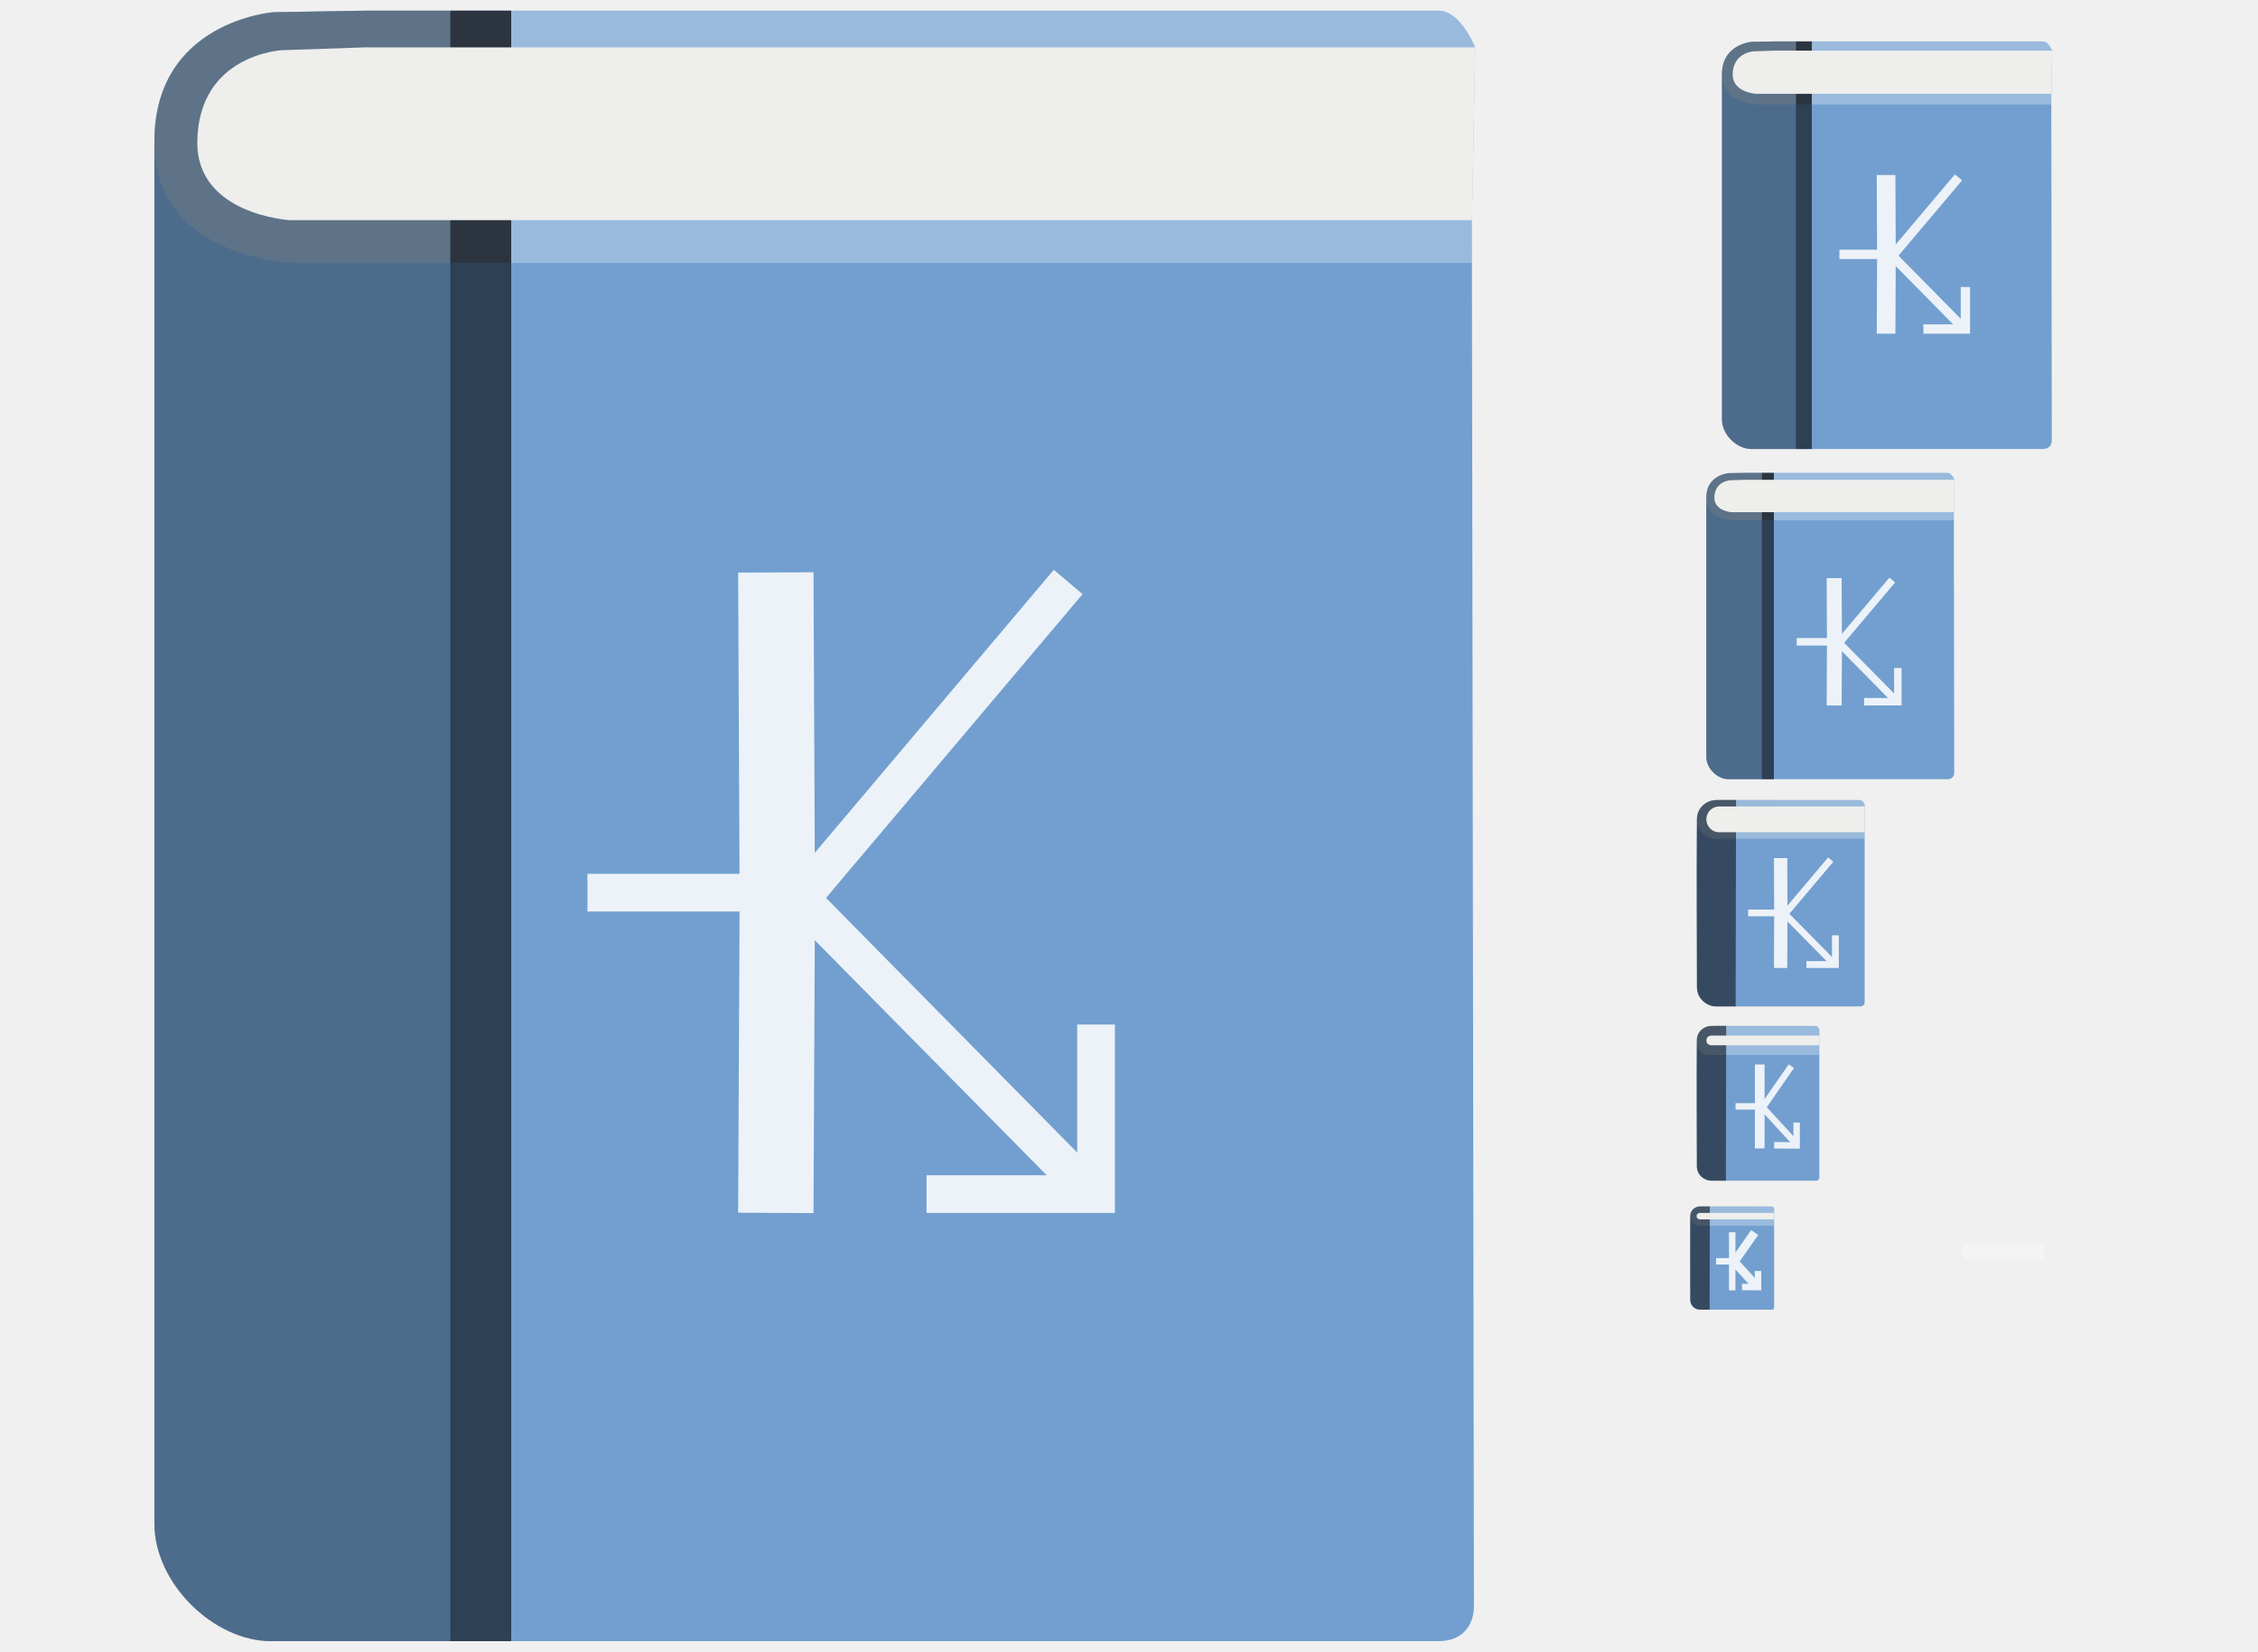
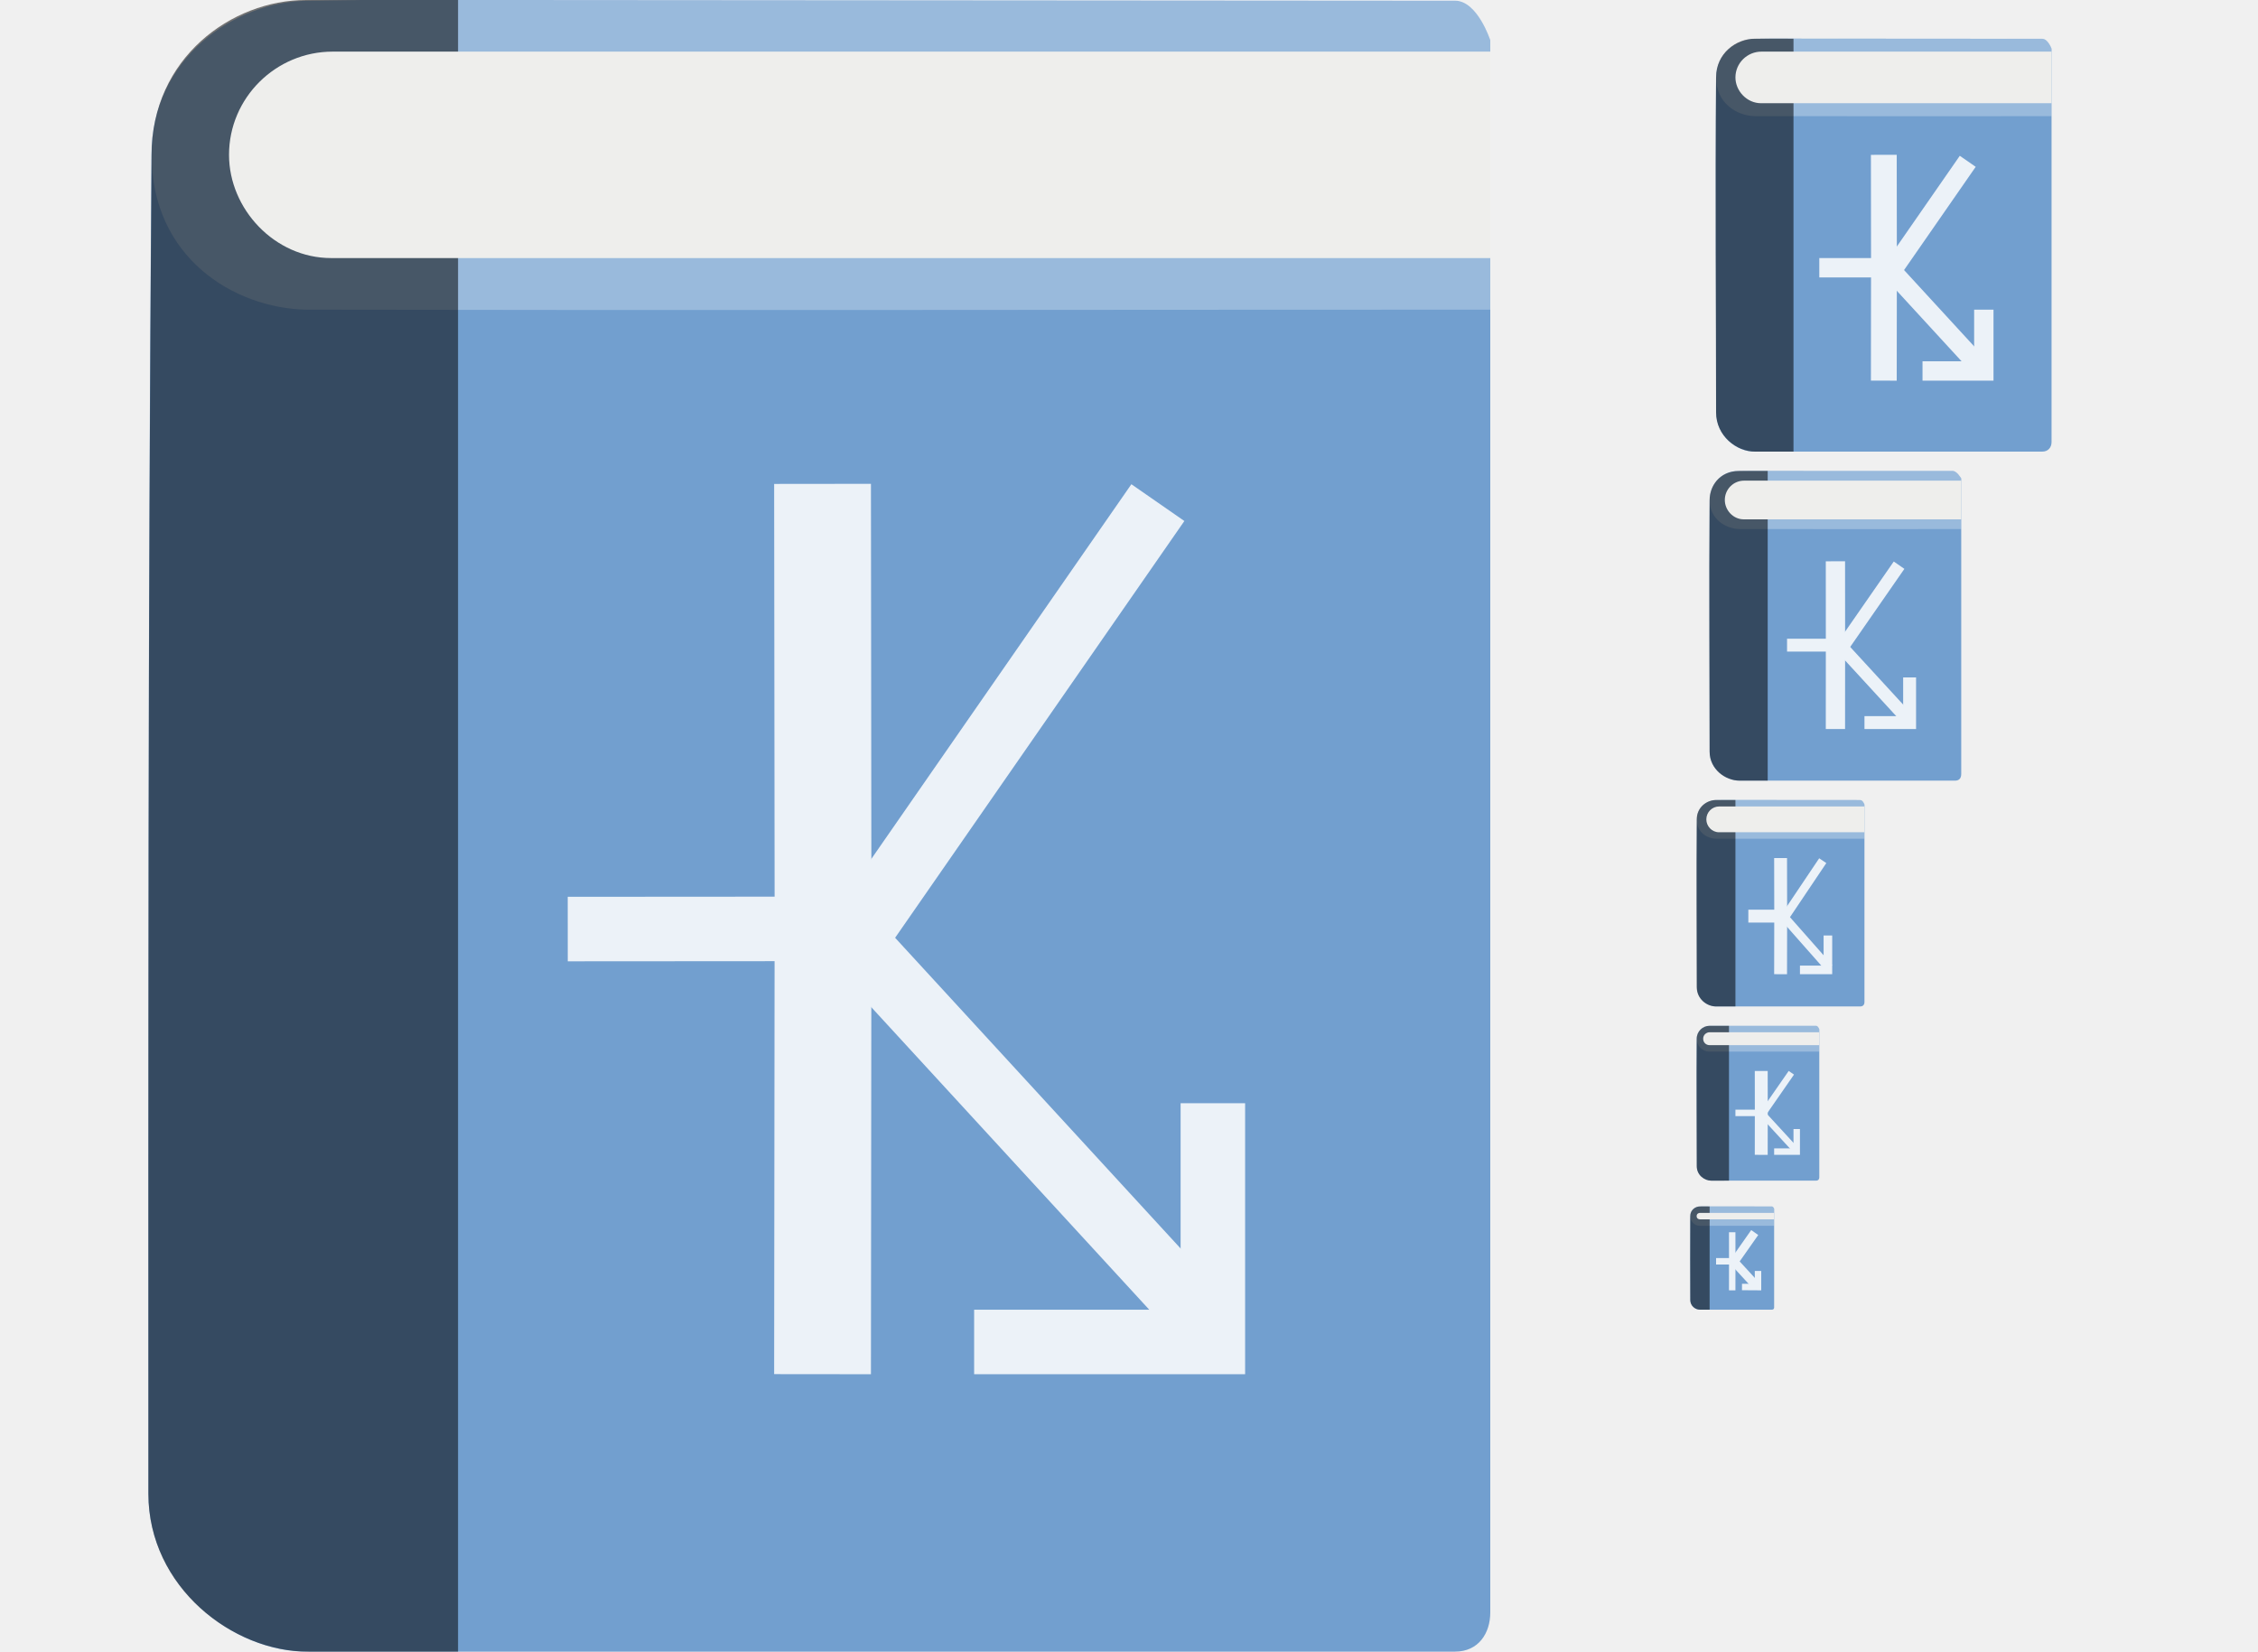
<svg xmlns="http://www.w3.org/2000/svg" xmlns:xlink="http://www.w3.org/1999/xlink" width="350" height="256" viewBox="0 0 350 256" id="svg2" version="1.1" style="enable-background:new" enable-background="new">
  <defs id="defs4">
    <filter style="color-interpolation-filters:sRGB" id="filter4238">
      <feBlend mode="multiply" in2="BackgroundImage" id="feBlend4240" />
    </filter>
    <mask maskUnits="userSpaceOnUse" id="mask4268">
      <rect style="display:inline;opacity:1;fill:#888a85;fill-opacity:1;stroke:none;stroke-width:2;stroke-miterlimit:4;stroke-dasharray:none;stroke-opacity:1;filter:url(#filter4238)" id="rect4270" width="58" height="169.25" x="33.5" y="44.75" />
    </mask>
    <filter style="color-interpolation-filters:sRGB" id="filter4338">
      <feBlend mode="multiply" in2="BackgroundImage" id="feBlend4340" />
    </filter>
  </defs>
  <g id="layer10" style="display:none">
-     <rect style="opacity:1;fill:#eeeeec;fill-opacity:1;stroke:none;stroke-width:1;stroke-miterlimit:4;stroke-dasharray:none;stroke-opacity:1" id="32px" width="32" height="32" x="260" y="124" />
-     <rect style="opacity:1;fill:#eeeeec;fill-opacity:1;stroke:none;stroke-width:1;stroke-miterlimit:4;stroke-dasharray:none;stroke-opacity:1" id="24px" width="24" height="24" x="260" y="159" />
-     <rect style="opacity:1;fill:#eeeeec;fill-opacity:1;stroke:none;stroke-width:1;stroke-miterlimit:4;stroke-dasharray:none;stroke-opacity:1" id="16px" width="16" height="16" x="260" y="187" />
-     <rect style="opacity:1;fill:#eeeeec;fill-opacity:1;stroke:none;stroke-width:1;stroke-miterlimit:4;stroke-dasharray:none;stroke-opacity:1" id="48px" width="48" height="48" x="260" y="73" />
-     <rect style="opacity:1;fill:#eeeeec;fill-opacity:1;stroke:none;stroke-width:1;stroke-miterlimit:4;stroke-dasharray:none;stroke-opacity:1" id="64px" width="64" height="64" x="260.5" y="6" />
-     <rect style="opacity:1;fill:#eeeeec;fill-opacity:1;stroke:none;stroke-width:1;stroke-miterlimit:4;stroke-dasharray:none;stroke-opacity:1" id="256px" width="256" height="256" x="0.5" y="-0.5" />
+     <rect style="opacity:1;fill:#d3d7cf;fill-opacity:1;stroke:none;stroke-width:1;stroke-miterlimit:4;stroke-dasharray:none;stroke-opacity:1" id="32px" width="32" height="32" x="260" y="124" />
+     <rect style="opacity:1;fill:#d3d7cf;fill-opacity:1;stroke:none;stroke-width:1;stroke-miterlimit:4;stroke-dasharray:none;stroke-opacity:1" id="24px" width="24" height="24" x="260" y="159" />
+     <rect style="opacity:1;fill:#d3d7cf;fill-opacity:1;stroke:none;stroke-width:1;stroke-miterlimit:4;stroke-dasharray:none;stroke-opacity:1" id="16px" width="16" height="16" x="260" y="187" />
+     <rect style="opacity:1;fill:#d3d7cf;fill-opacity:1;stroke:none;stroke-width:1;stroke-miterlimit:4;stroke-dasharray:none;stroke-opacity:1" id="48px" width="48" height="48" x="260" y="73" />
+     <rect style="opacity:1;fill:#d3d7cf;fill-opacity:1;stroke:none;stroke-width:1;stroke-miterlimit:4;stroke-dasharray:none;stroke-opacity:1" id="64px" width="64" height="64" x="260" y="6" />
+     <rect style="opacity:1;fill:#d3d7cf;fill-opacity:1;stroke:none;stroke-width:1;stroke-miterlimit:4;stroke-dasharray:none;stroke-opacity:1" id="256px" width="256" height="256" x="0" y="0" />
  </g>
  <g id="layer6" style="display:inline">
-     <path style="display:inline;fill:#729fcf;fill-opacity:1;fill-rule:evenodd;stroke:none;stroke-width:1px;stroke-linecap:butt;stroke-linejoin:miter;stroke-opacity:1" d="M 56.986,1.648 42.438,1.888 C 42.438,1.888 23.79,3.235 23.934,22.142 23.939,22.714 23.964,23.27 24.01,23.808 23.963,23.262 23.935,22.698 23.931,22.116 L 23.931,236.093 C 23.931,245.536 33.228,254.379 42.018,254.379 L 57.274,254.379 222.961,254.379 C 226.598,254.379 228.467,252.056 228.467,248.873 228.467,245.69 228.155,40.803 228.155,40.759 L 228.158,40.759 228.158,34.12 228.663,7.347 C 228.663,7.347 226.425,1.648 222.961,1.648 L 56.986,1.648 Z" id="path4243" />
-     <use x="0" y="0" xlink:href="#path4243" id="use6137" transform="matrix(0.2499717,0,0,0.2499717,260.9291,6.008171)" width="100%" height="100%" />
-     <use x="0" y="0" xlink:href="#path4243" id="use6151" transform="matrix(0.1878733,0,0,0.1878733,259.9911,72.98328)" width="100%" height="100%" />
    <path style="display:inline;fill:#729fcf;fill-opacity:1;fill-rule:evenodd;stroke:none;stroke-width:1px;stroke-linecap:butt;stroke-linejoin:miter;stroke-opacity:1;enable-background:new" d="M 264.085,186.992 263.5,187 C 262.773,187 261.998,187.559 261.998,188.5 261.962,193.1 262,197.39 262,201.5 262,202.411 262.771,203 263.5,203 L 264.103,203 274.653,203 C 274.882,203 275,202.857 275,202.657 275,202.456 275,189.555 275,189.552 L 275,189.552 275,189.134 275,187.354 C 275,187.354 274.871,187 274.653,187 Z" id="path4243-7" />
-     <path id="path4377" d="M 267.203,123.992 266.032,124.008 C 264.58,124.008 263.029,125.125 263.029,127.007 262.957,136.204 263.033,144.783 263.033,153.001 263.033,154.823 264.574,156 266.032,156 L 267.239,156 288.333,156 C 288.791,156 289.026,155.714 289.026,155.314 289.026,154.913 289.027,129.116 289.027,129.111 L 289.027,129.111 289.027,128.274 289.027,124.715 C 289.027,124.715 288.769,124.008 288.333,124.008 Z" style="display:inline;fill:#729fcf;fill-opacity:1;fill-rule:evenodd;stroke:none;stroke-width:1px;stroke-linecap:butt;stroke-linejoin:miter;stroke-opacity:1;enable-background:new" />
-     <path id="path4397" d="M 266.146,159.006 265.269,159.018 C 264.179,159.018 263.016,159.856 263.016,161.267 262.963,168.164 263.019,174.596 263.02,180.759 263.02,182.125 264.175,183.008 265.269,183.008 L 266.173,183.008 281.483,183.008 C 281.827,183.008 282,182.793 282,182.493 282,182.192 282,162.849 282,162.844 L 282,162.844 282,162.217 282,159.548 C 282,159.548 281.81,159.018 281.483,159.018 Z" style="display:inline;fill:#729fcf;fill-opacity:1;fill-rule:evenodd;stroke:none;stroke-width:1px;stroke-linecap:butt;stroke-linejoin:miter;stroke-opacity:1;enable-background:new" />
+     <path id="path4377" d="M 267.203,123.992 266.032,124.008 C 264.58,124.008 263.029,125.125 263.029,127.007 262.957,136.204 263.033,144.783 263.033,153.001 263.033,154.823 264.574,156 266.032,156 L 267.239,156 288.333,156 C 288.791,156 289,155.714 289,155.314 289,154.913 289,129.116 289,129.111 L 289,129.111 289,128.274 289,124.715 C 289,124.715 288.769,124.008 288.333,124.008 Z" style="display:inline;fill:#729fcf;fill-opacity:1;fill-rule:evenodd;stroke:none;stroke-width:1px;stroke-linecap:butt;stroke-linejoin:miter;stroke-opacity:1;enable-background:new" />
+     <path id="path4397" d="M 265,159 C 263.934,159 263,159.862 263,161 262.947,167.897 263.019,174.596 263.02,180.759 263.02,182.125 264.175,182.991 265.269,183 L 266.173,183 281.483,183 C 281.827,183 282,182.793 282,182.493 282,182.192 282,162.849 282,162.844 L 282,162.844 282,162.217 282,159.548 C 282,159.548 281.81,159 281.483,159 275.989,158.982 270.494,159.031 265,159 Z" style="display:inline;fill:#729fcf;fill-opacity:1;fill-rule:evenodd;stroke:none;stroke-width:1px;stroke-linecap:butt;stroke-linejoin:miter;stroke-opacity:1;enable-background:new" />
+     <path style="display:inline;fill:#729fcf;fill-opacity:1;fill-rule:evenodd;stroke:none;stroke-width:1px;stroke-linecap:butt;stroke-linejoin:miter;stroke-opacity:1;enable-background:new" d="M 271.062,72.988 269.311,73.012 C 267.136,73.012 265,74.781 265,77.598 264.894,91.365 264.999,104.204 265,116.505 265,119.232 267.483,121 269.667,121 L 271.473,121 303.045,121 C 303.731,121 303.999,120.567 303.999,119.966 303.999,119.367 304,80.755 304,80.747 L 304.001,80.747 304.001,79.495 304,74.168 C 304,74.168 303.342,73 302.689,73 Z" id="path4371" />
+     <path id="path4422" d="M 274.456,5.984 272.124,6.016 C 269.228,6.016 266,8.25 266,12 265.858,30.33 266.004,47.547 266.005,63.924 266.005,67.555 269.219,70.119 272.124,70 L 274.528,70 316.566,70 C 317.479,70 317.999,69.333 317.999,68.534 317.999,67.735 318,16.325 318,16.314 L 318.001,16.314 318.001,14.648 318.001,7.554 C 318.001,7.554 317.435,6.012 316.566,6.014 Z" style="display:inline;fill:#729fcf;fill-opacity:1;fill-rule:evenodd;stroke:none;stroke-width:1px;stroke-linecap:butt;stroke-linejoin:miter;stroke-opacity:1;enable-background:new" />
+     <path style="display:inline;fill:#729fcf;fill-opacity:1;fill-rule:evenodd;stroke:none;stroke-width:1px;stroke-linecap:butt;stroke-linejoin:miter;stroke-opacity:1;enable-background:new" d="M 57.268,-0.016 47.948,0.111 C 36.377,0.111 23.477,9.038 23.477,24.024 22.911,97.272 22.997,166.072 23,231.518 23,246.029 36.334,256.245 47.948,256 L 57.556,256 225.543,256 C 229.191,256 231,253.131 231,249.938 L 231,6.259 C 231,6.259 229.018,0.096 225.543,0.105 Z" id="path4450" />
  </g>
  <g id="layer7" style="display:inline;opacity:0.279">
-     <path style="display:inline;fill:#ffffff;fill-opacity:1;fill-rule:evenodd;stroke:none;stroke-width:1px;stroke-linecap:butt;stroke-linejoin:miter;stroke-opacity:1" d="M 228.157,40.76 56.408,40.76 46.016,40.76 C 46.016,40.76 24.074,40.471 23.934,22.142 23.79,3.235 42.438,1.889 42.438,1.889 L 56.985,1.648 222.961,1.648 C 226.425,1.648 228.662,7.348 228.662,7.348 228.461,18.486 228.157,29.621 228.157,40.76 Z" id="path4258" />
-     <use x="0" y="0" xlink:href="#path4258" id="use6139" transform="matrix(0.2499717,0,0,0.2499717,260.9291,6.008171)" width="100%" height="100%" />
-     <use x="0" y="0" xlink:href="#path4258" id="use6153" transform="matrix(0.1878733,0,0,0.1878733,259.9911,72.98328)" width="100%" height="100%" />
-     <use x="0" y="0" xlink:href="#path4258" id="use6209" transform="matrix(0.06238022,0,0,0.06238022,302.6151,192.6978)" width="100%" height="100%" />
-     <path id="path4353" d="M 264.085,186.992 263.5,187 C 262.773,187 261.998,187.559 261.998,188.5 261.962,193.1 262,184.386 262,188.496 262,189.407 262.771,190.005 263.5,190 L 264.103,190 275,190 C 275,189.121 275,188.318 275,187.354 275,187.354 274.871,187 274.653,187 Z" style="display:inline;fill:#ffffff;fill-opacity:1;fill-rule:evenodd;stroke:none;stroke-width:1px;stroke-linecap:butt;stroke-linejoin:miter;stroke-opacity:1;enable-background:new" />
-     <path style="display:inline;fill:#ffffff;fill-opacity:1;fill-rule:evenodd;stroke:none;stroke-width:1px;stroke-linecap:butt;stroke-linejoin:miter;stroke-opacity:1;enable-background:new" d="M 267.203,123.992 266.032,124.008 C 264.58,124.008 263.029,125.125 263.029,127.007 262.957,136.204 263.033,118.781 263.033,126.999 263.033,128.821 264.574,130.016 266.032,130.006 L 267.239,130.006 289.027,130.006 C 289.027,128.248 289.027,126.643 289.027,124.715 289.027,124.715 288.769,124.008 288.333,124.008 Z" id="path4379" />
-     <path style="display:inline;fill:#ffffff;fill-opacity:1;fill-rule:evenodd;stroke:none;stroke-width:1px;stroke-linecap:butt;stroke-linejoin:miter;stroke-opacity:1;enable-background:new" d="M 266.146,159.006 265.269,159.018 C 264.179,159.018 263.016,159.856 263.016,161.267 262.963,168.164 263.019,155.099 263.02,161.261 263.02,162.627 263.66,163.516 264.754,163.516 L 265.659,163.516 282,163.516 C 282.019,162.224 282,160.994 282,159.548 282,159.548 281.804,159.018 281.476,159.018 Z" id="path4399" />
+     <path id="path4353" d="M 264.085,186.992 263.5,187 C 262.773,187 261.998,187.559 261.998,188.5 261.998,189.211 262.566,190 263.5,190 L 264.103,190 275,190 C 275,189.121 275,188.318 275,187.354 275,187.354 274.871,187 274.653,187 Z" style="display:inline;fill:#ffffff;fill-opacity:1;fill-rule:evenodd;stroke:none;stroke-width:1px;stroke-linecap:butt;stroke-linejoin:miter;stroke-opacity:1;enable-background:new" />
+     <path style="display:inline;fill:#ffffff;fill-opacity:1;fill-rule:evenodd;stroke:none;stroke-width:1px;stroke-linecap:butt;stroke-linejoin:miter;stroke-opacity:1;enable-background:new" d="M 266,124 C 264.547,124 263,125.118 263,127 263,128.993 264.585,129.968 266,130 273.667,130.015 281.333,130.006 289,130.006 289,128.248 289,126.643 289,124.715 289,124.715 288.769,124.008 288.333,124.008 280.889,124.006 273.444,124 266,124 Z" id="path4379" />
+     <path style="display:inline;fill:#ffffff;fill-opacity:1;fill-rule:evenodd;stroke:none;stroke-width:1px;stroke-linecap:butt;stroke-linejoin:miter;stroke-opacity:1;enable-background:new" d="M 265,159 C 263.911,159 263,159.87 263,161 263,162.022 263.792,163 265,163 270.667,163 276.333,163 282,163 282.019,161.708 282,160.994 282,159.548 282,159.548 281.804,159 281.476,159 Z" id="path4399" />
+     <path id="path4373" d="M 269.618,73 C 266.625,73 265,75.225 265,77.5 265,80.483 267.5,81.953 269.618,82 281.093,82.023 292.525,82.005 304,82.005 304,79.373 304,77.053 304,74.168 304,74.168 303.339,73 302.686,73 291.543,72.998 280.76,73 269.618,73 Z" style="display:inline;fill:#ffffff;fill-opacity:1;fill-rule:evenodd;stroke:none;stroke-width:1px;stroke-linecap:butt;stroke-linejoin:miter;stroke-opacity:1;enable-background:new" />
+     <path style="display:inline;fill:#ffffff;fill-opacity:1;fill-rule:evenodd;stroke:none;stroke-width:1px;stroke-linecap:butt;stroke-linejoin:miter;stroke-opacity:1;enable-background:new" d="M 272.059,5.992 C 269.164,5.992 266,8.25 266,12 266,15.972 269.181,17.937 272,18 287.279,18.031 302.721,18.006 318,18.006 318,14.503 318,11.396 318,7.554 318,7.554 317.435,6.008 316.566,6.008 301.73,6.005 286.895,5.992 272.059,5.992 Z" id="path4424" />
+     <path id="path4452" d="M 47.689,0 C 36.119,0 23.5,9.014 23.5,24 23.5,39.873 36.188,47.747 47.454,48 108.509,48.123 169.944,48 231,48 230.999,34.001 231.001,21.611 231,6.258 231,6.258 229.018,0.002 225.543,0 166.259,-0.009 106.974,0 47.689,0 Z" style="display:inline;fill:#ffffff;fill-opacity:1;fill-rule:evenodd;stroke:none;stroke-width:1px;stroke-linecap:butt;stroke-linejoin:miter;stroke-opacity:1;enable-background:new" />
  </g>
  <g id="layer8" style="display:inline">
-     <path id="path4263" d="M 83.572,49.84 74.572,49.988 C 74.572,49.988 63.036,50.821 63.125,62.518 63.128,62.872 63.144,63.216 63.172,63.549 63.143,63.211 63.126,62.862 63.123,62.502 L 63.123,194.875 C 63.123,200.717 68.874,206.188 74.312,206.188 L 83.75,206.188 186.25,206.188 C 188.5,206.188 189.656,204.75 189.656,202.781 189.656,200.812 189.463,74.062 189.463,74.035 L 189.465,74.035 189.465,69.928 189.777,53.365 C 189.777,53.365 188.393,49.84 186.25,49.84 L 83.572,49.84 Z" style="display:inline;fill:#000000;fill-opacity:1;fill-rule:evenodd;stroke:none;stroke-width:1px;stroke-linecap:butt;stroke-linejoin:miter;stroke-opacity:1" mask="url(#mask4268)" transform="matrix(1.616464,0,0,1.616464,-78.10518,-78.91591)" />
-     <use x="0" y="0" xlink:href="#path4263" id="use6141" transform="matrix(0.2499717,0,0,0.2499717,260.9291,6.008171)" width="100%" height="100%" />
-     <use x="0" y="0" xlink:href="#path4263" id="use6155" transform="matrix(0.1878733,0,0,0.1878733,259.9911,72.98328)" width="100%" height="100%" />
-     <path id="path4365" d="M 264.085,186.992 263.5,187 C 262.773,187 261.998,187.559 261.998,188.5 261.962,193.1 262,197.39 262,201.5 262,202.411 262.771,203 263.5,203 L 264.103,203 265,203 265.031,186.995 Z" style="display:inline;fill:#000000;fill-opacity:0.533;fill-rule:evenodd;stroke:none;stroke-width:1px;stroke-linecap:butt;stroke-linejoin:miter;stroke-opacity:1;enable-background:new" />
-     <path style="display:inline;fill:#000000;fill-opacity:0.533;fill-rule:evenodd;stroke:none;stroke-width:1px;stroke-linecap:butt;stroke-linejoin:miter;stroke-opacity:1;enable-background:new" d="M 267.203,123.992 266.032,124.008 C 264.58,124.008 263.029,125.125 263.029,127.007 262.957,136.204 263.033,144.783 263.033,153.001 263.033,154.823 264.574,156 266.032,156 L 267.239,156 269.032,156 269.094,123.998 Z" id="path4381" />
-     <path style="display:inline;fill:#000000;fill-opacity:0.533;fill-rule:evenodd;stroke:none;stroke-width:1px;stroke-linecap:butt;stroke-linejoin:miter;stroke-opacity:1;enable-background:new" d="M 266.146,159.006 265.269,159.018 C 264.179,159.018 263.016,159.856 263.016,161.267 262.963,168.164 263.019,174.596 263.02,180.759 263.02,182.125 264.175,183.008 265.269,183.008 L 266.173,183.008 267.518,183.008 267.565,159.011 Z" id="path4401" />
+     <path id="path4365" d="M 264.085,186.992 263.5,187 C 262.773,187 261.998,187.559 261.998,188.5 261.962,193.1 262,197.39 262,201.5 262,202.411 262.771,203 263.5,203 L 264.103,203 265,203 265,187 Z" style="display:inline;fill:#000000;fill-opacity:0.533;fill-rule:evenodd;stroke:none;stroke-width:1px;stroke-linecap:butt;stroke-linejoin:miter;stroke-opacity:1;enable-background:new" />
+     <path style="display:inline;fill:#000000;fill-opacity:0.533;fill-rule:evenodd;stroke:none;stroke-width:1px;stroke-linecap:butt;stroke-linejoin:miter;stroke-opacity:1;enable-background:new" d="M 266,124 C 264.547,124 263,125.125 263,127.007 262.929,136.204 263,144.783 263,153.001 263,154.823 264.541,156 266,156 267,156 268,156 269,156 L 269,124 C 267.969,123.992 267.031,123.994 266,124 Z" id="path4381" />
+     <path style="display:inline;fill:#000000;fill-opacity:0.533;fill-rule:evenodd;stroke:none;stroke-width:1px;stroke-linecap:butt;stroke-linejoin:miter;stroke-opacity:1;enable-background:new" d="M 265,159 C 263.911,159 263,159.882 263,161 262.947,167.897 263,174.596 263,180.759 263,182.125 264.175,183.008 265.269,183.008 L 266.173,183.008 268,183 268,159 C 267,159.008 266,159.006 265,159 Z" id="path4401" />
+     <path id="path4375" d="M 269.618,73 C 266.449,73 265,75.424 265,77.5 264.894,91.267 264.999,104.204 265,116.505 265,119.232 267.434,121 269.618,121 L 274,121 274,73 C 272.456,72.988 271.162,72.99 269.618,73 Z" style="display:inline;fill:#000000;fill-opacity:0.533;fill-rule:evenodd;stroke:none;stroke-width:1px;stroke-linecap:butt;stroke-linejoin:miter;stroke-opacity:1;enable-background:new" />
+     <path style="display:inline;fill:#000000;fill-opacity:0.533;fill-rule:evenodd;stroke:none;stroke-width:1px;stroke-linecap:butt;stroke-linejoin:miter;stroke-opacity:1;enable-background:new" d="M 272,6 C 269.105,6 266,8.25 266,12 265.858,30.33 265.999,47.547 266,63.924 266,67.555 269.152,70 272.059,70 L 278,70 278,6 C 275.945,5.984 274.056,5.987 272,6 Z" id="path4426" />
+     <path id="path4454" d="M 47.454,0 C 35.883,0 23.5,9.014 23.5,24 22.934,97.248 22.997,166.072 23,231.518 23,246.029 36.073,256 47.689,256 L 71,256 71,0 C 62.786,-0.063 55.668,-0.052 47.454,0 Z" style="display:inline;fill:#000000;fill-opacity:0.533;fill-rule:evenodd;stroke:none;stroke-width:1px;stroke-linecap:butt;stroke-linejoin:miter;stroke-opacity:1;enable-background:new" />
  </g>
  <g id="layer4" style="display:inline;opacity:1">
-     <path style="display:inline;fill:#eeeeec;fill-opacity:1;fill-rule:evenodd;stroke:none;stroke-width:1px;stroke-linecap:butt;stroke-linejoin:miter;stroke-opacity:1" d="M 228.673,7.348 56.418,7.348 43.717,7.781 C 43.717,7.781 30.728,8.399 30.584,21.998 30.464,33.257 44.872,34.121 44.872,34.121 L 56.995,34.121 228.167,34.121 Z" id="path4149-2" />
-     <use x="0" y="0" xlink:href="#path4149-2" id="use6143" transform="matrix(0.2499717,0,0,0.2499717,260.9291,6.008171)" width="100%" height="100%" />
-     <use x="0" y="0" xlink:href="#path4149-2" id="use6157" transform="matrix(0.1878733,0,0,0.1878733,259.9911,72.98328)" width="100%" height="100%" />
    <path style="display:inline;opacity:1;fill:#eeeeec;fill-opacity:1;fill-rule:evenodd;stroke:none;stroke-width:1px;stroke-linecap:butt;stroke-linejoin:miter;stroke-opacity:1;enable-background:new" d="M 275,188 264,188 263.5,188 C 263.5,188 262.986,188 262.986,188.5 262.986,189 263.5,189 263.5,189 L 264,189 275,189 Z" id="path4149-2-6" />
-     <path id="path4383" d="M 289.027,125 267.485,125 266.486,125 C 265.376,125 264.489,125.898 264.489,127.007 264.489,128.061 265.356,129 266.454,129 L 267.454,129 289.027,129 Z" style="display:inline;opacity:1;fill:#eeeeec;fill-opacity:1;fill-rule:evenodd;stroke:none;stroke-width:1px;stroke-linecap:butt;stroke-linejoin:miter;stroke-opacity:1;enable-background:new" />
-     <path id="path4403" d="M 282,160.517 266.018,160.517 265.269,160.517 C 265.269,160.517 264.498,160.517 264.498,161.267 264.498,162.017 265.269,162.017 265.269,162.017 L 266.018,162.017 282,162.017 Z" style="display:inline;opacity:1;fill:#eeeeec;fill-opacity:1;fill-rule:evenodd;stroke:none;stroke-width:1px;stroke-linecap:butt;stroke-linejoin:miter;stroke-opacity:1;enable-background:new" />
+     <path id="path4383" d="M 289,125 267.485,125 266.486,125 C 265.376,125 264.489,125.898 264.489,127.007 264.489,128.061 265.356,129 266.454,129 L 267.454,129 289,129 Z" style="display:inline;opacity:1;fill:#eeeeec;fill-opacity:1;fill-rule:evenodd;stroke:none;stroke-width:1px;stroke-linecap:butt;stroke-linejoin:miter;stroke-opacity:1;enable-background:new" />
+     <path id="path4403" d="M 282,160 266.018,160 265,160 C 264.531,160 264,160.368 264,161 264,161.625 264.484,162 265,162 L 266.018,162 282,162 Z" style="display:inline;opacity:1;fill:#eeeeec;fill-opacity:1;fill-rule:evenodd;stroke:none;stroke-width:1px;stroke-linecap:butt;stroke-linejoin:miter;stroke-opacity:1;enable-background:new" />
+     <path style="display:inline;opacity:1;fill:#eeeeec;fill-opacity:1;fill-rule:evenodd;stroke:none;stroke-width:1px;stroke-linecap:butt;stroke-linejoin:miter;stroke-opacity:1;enable-background:new" d="M 304,74.5 271.841,74.5 270.344,74.5 C 268.684,74.5 267.355,75.84 267.355,77.5 267.355,79.078 268.653,80.5 270.298,80.5 L 271.794,80.5 304,80.5 Z" id="path4378" />
+     <path id="path4428" d="M 318,8 275.019,8 273.031,8 C 270.82,8 269,9.79 269,12 269,14.101 270.78,16 272.969,16 L 274.957,16 318,16 Z" style="display:inline;opacity:1;fill:#eeeeec;fill-opacity:1;fill-rule:evenodd;stroke:none;stroke-width:1px;stroke-linecap:butt;stroke-linejoin:miter;stroke-opacity:1;enable-background:new" />
+     <path style="display:inline;opacity:1;fill:#eeeeec;fill-opacity:1;fill-rule:evenodd;stroke:none;stroke-width:1px;stroke-linecap:butt;stroke-linejoin:miter;stroke-opacity:1;enable-background:new" d="M 231,8 59.518,8 51.574,8 C 42.739,8 35.5,15.167 35.5,24 35.5,32.397 42.577,40 51.325,40 L 59.269,40 231,40 Z" id="path4456" />
  </g>
  <g id="layer2" style="display:none">
    <path style="fill:none;fill-opacity:1;fill-rule:evenodd;stroke:#000000;stroke-width:1.616;stroke-linecap:butt;stroke-linejoin:miter;stroke-miterlimit:4;stroke-dasharray:none;stroke-opacity:1" d="M 228.157,34.121 228.157,40.76 56.408,40.76 46.016,40.76 C 46.016,40.76 24.074,40.471 23.934,22.142 23.79,3.235 42.438,1.889 42.438,1.889 L 56.985,1.648 222.961,1.648 C 226.425,1.648 228.662,7.348 228.662,7.348 L 56.408,7.348 43.707,7.781 C 43.707,7.781 30.718,8.399 30.573,21.998 30.454,33.257 44.862,34.121 44.862,34.121 L 56.985,34.121 Z" id="path4149" />
    <path id="path4209" d="M 228.155,40.736 56.405,40.736 46.014,40.736 C 46.014,40.736 24.072,40.447 23.932,22.118 23.932,94.79 23.932,163.421 23.932,236.093 23.932,245.536 33.226,254.38 42.017,254.38 L 57.274,254.38 222.961,254.38 C 226.598,254.38 228.468,252.056 228.468,248.873 228.468,245.69 228.155,40.736 228.155,40.736 Z" style="display:inline;fill:none;fill-opacity:1;fill-rule:evenodd;stroke:#000000;stroke-width:1.616;stroke-linecap:butt;stroke-linejoin:miter;stroke-miterlimit:4;stroke-dasharray:none;stroke-opacity:1" />
    <use x="0" y="0" xlink:href="#path4149" id="use6145" transform="matrix(0.2499717,0,0,0.2499717,260.9291,6.008171)" width="100%" height="100%" />
    <use x="0" y="0" xlink:href="#path4209" id="use6147" transform="matrix(0.2499717,0,0,0.2499717,260.9291,6.008171)" width="100%" height="100%" />
    <use x="0" y="0" xlink:href="#path4149" id="use6159" transform="matrix(0.1878733,0,0,0.1878733,259.9911,72.98328)" width="100%" height="100%" />
    <use x="0" y="0" xlink:href="#path4209" id="use6161" transform="matrix(0.1878733,0,0,0.1878733,259.9911,72.98328)" width="100%" height="100%" />
    <use x="0" y="0" xlink:href="#path4149" id="use6173" transform="matrix(0.1243977,0,0,0.1243977,260.0446,124.125)" width="100%" height="100%" />
    <use x="0" y="0" xlink:href="#path4209" id="use6175" transform="matrix(0.1243977,0,0,0.1243977,260.0446,124.125)" width="100%" height="100%" />
    <use x="0" y="0" xlink:href="#path4149" id="use6201" transform="matrix(0.09342905,0,0,0.09342905,260.3188,159.1528)" width="100%" height="100%" />
    <use x="0" y="0" xlink:href="#path4209" id="use6203" transform="matrix(0.09342905,0,0,0.09342905,260.3188,159.1528)" width="100%" height="100%" />
    <use x="0" y="0" xlink:href="#path4149" id="use6215" transform="matrix(0.06238022,0,0,0.06238022,259.9276,187.0103)" width="100%" height="100%" />
    <use x="0" y="0" xlink:href="#path4209" id="use6217" transform="matrix(0.06238022,0,0,0.06238022,259.9276,187.0103)" width="100%" height="100%" />
  </g>
  <g id="layer9" style="display:inline;opacity:0.862">
    <g id="g4370" transform="translate(1,0)">
      <path style="fill:#ffffff;fill-rule:evenodd;stroke:#ffffff;stroke-width:1;stroke-linecap:butt;stroke-linejoin:miter;stroke-miterlimit:4;stroke-dasharray:none;stroke-opacity:1" d="M 267.5,191 267.504,195.326 267.5,200" id="path4266" />
      <path style="fill:#ffffff;fill-rule:evenodd;stroke:#ffffff;stroke-width:1;stroke-linecap:butt;stroke-linejoin:miter;stroke-miterlimit:4;stroke-dasharray:none;stroke-opacity:1" d="M 265,195.5 268,195.5" id="path4268" />
      <path id="path4270" d="M 271.256,199.332 267.758,195.526" style="fill:#ffffff;fill-rule:evenodd;stroke:#ffffff;stroke-width:1.33;stroke-linecap:butt;stroke-linejoin:miter;stroke-miterlimit:4;stroke-dasharray:none;stroke-opacity:1" />
      <path style="fill:#ffffff;fill-rule:evenodd;stroke:#ffffff;stroke-width:1.33;stroke-linecap:butt;stroke-linejoin:miter;stroke-miterlimit:4;stroke-dasharray:none;stroke-opacity:1" d="M 270.99,191.042 267.758,195.645" id="path4272" />
      <path style="display:inline;fill:none;fill-rule:evenodd;stroke:#ffffff;stroke-width:1;stroke-linecap:butt;stroke-linejoin:miter;stroke-miterlimit:4;stroke-dasharray:none;stroke-opacity:1" d="M 271.5,197 271.5,199.5 269.016,199.484" id="path4274" />
    </g>
-     <g id="g4488">
-       <path id="path4387" d="M 276,133 276.039,141.655 276,150" style="fill:#ffffff;fill-rule:evenodd;stroke:#ffffff;stroke-width:2;stroke-linecap:butt;stroke-linejoin:miter;stroke-miterlimit:4;stroke-dasharray:none;stroke-opacity:1" />
-       <path id="path4389" d="M 271,141.5 277,141.5" style="fill:#ffffff;fill-rule:evenodd;stroke:#ffffff;stroke-width:1;stroke-linecap:butt;stroke-linejoin:miter;stroke-miterlimit:4;stroke-dasharray:none;stroke-opacity:1" />
-       <path style="fill:#ffffff;fill-rule:evenodd;stroke:#ffffff;stroke-width:1;stroke-linecap:butt;stroke-linejoin:miter;stroke-miterlimit:4;stroke-dasharray:none;stroke-opacity:1" d="M 284.055,149.166 276.547,141.556" id="path4391" />
-       <path id="path4393" d="M 283.76,133.253 276.547,141.794" style="fill:#ffffff;fill-rule:evenodd;stroke:#ffffff;stroke-width:1;stroke-linecap:butt;stroke-linejoin:miter;stroke-miterlimit:4;stroke-dasharray:none;stroke-opacity:1" />
-       <path id="path4395" d="M 284.5,145 284.5,149.5 280,149.5" style="display:inline;fill:none;fill-rule:evenodd;stroke:#ffffff;stroke-width:1;stroke-linecap:butt;stroke-linejoin:miter;stroke-miterlimit:4;stroke-dasharray:none;stroke-opacity:1" />
+     <g id="g4240" transform="translate(0,1.021598)">
+       <path id="path4407" d="M 273,164.978 273.007,171.282 273,177.978" style="fill:#ffffff;fill-rule:evenodd;stroke:#ffffff;stroke-width:2;stroke-linecap:butt;stroke-linejoin:miter;stroke-miterlimit:4;stroke-dasharray:none;stroke-opacity:1" />
+       <path id="path4409" d="M 269,171.478 273.5,171.478" style="fill:#ffffff;fill-rule:evenodd;stroke:#ffffff;stroke-width:1;stroke-linecap:butt;stroke-linejoin:miter;stroke-miterlimit:4;stroke-dasharray:none;stroke-opacity:1" />
+       <path style="fill:#ffffff;fill-rule:evenodd;stroke:#ffffff;stroke-width:1;stroke-linecap:butt;stroke-linejoin:miter;stroke-miterlimit:4;stroke-dasharray:none;stroke-opacity:1" d="M 278.397,177.29 273.153,171.583" id="path4411" />
+       <path id="path4413" d="M 277.667,165.257 273.153,171.761" style="fill:#ffffff;fill-rule:evenodd;stroke:#ffffff;stroke-width:1;stroke-linecap:butt;stroke-linejoin:miter;stroke-miterlimit:4;stroke-dasharray:none;stroke-opacity:1" />
+       <path id="path4415" d="M 278.5,173.978 278.5,177.478 275,177.478" style="display:inline;fill:none;fill-rule:evenodd;stroke:#ffffff;stroke-width:1;stroke-linecap:butt;stroke-linejoin:miter;stroke-miterlimit:4;stroke-dasharray:none;stroke-opacity:1" />
    </g>
-     <path style="fill:#ffffff;fill-rule:evenodd;stroke:#ffffff;stroke-width:1.499;stroke-linecap:butt;stroke-linejoin:miter;stroke-miterlimit:4;stroke-dasharray:none;stroke-opacity:1" d="M 272.766,164.995 272.772,171.282 272.766,178.003" id="path4407" />
-     <path style="fill:#ffffff;fill-rule:evenodd;stroke:#ffffff;stroke-width:1;stroke-linecap:butt;stroke-linejoin:miter;stroke-miterlimit:4;stroke-dasharray:none;stroke-opacity:1" d="M 269.017,171.488 273.515,171.488" id="path4409" />
-     <path id="path4411" d="M 278.397,177.29 273.153,171.583" style="fill:#ffffff;fill-rule:evenodd;stroke:#ffffff;stroke-width:1;stroke-linecap:butt;stroke-linejoin:miter;stroke-miterlimit:4;stroke-dasharray:none;stroke-opacity:1" />
-     <path style="fill:#ffffff;fill-rule:evenodd;stroke:#ffffff;stroke-width:1;stroke-linecap:butt;stroke-linejoin:miter;stroke-miterlimit:4;stroke-dasharray:none;stroke-opacity:1" d="M 277.667,165.257 273.153,171.761" id="path4413" />
-     <path style="display:inline;fill:none;fill-rule:evenodd;stroke:#ffffff;stroke-width:1;stroke-linecap:butt;stroke-linejoin:miter;stroke-miterlimit:4;stroke-dasharray:none;stroke-opacity:1" d="M 278.487,174.003 278.487,177.541 275.005,177.518" id="path4415" />
-     <g id="g4495">
-       <path style="fill:#ffffff;fill-rule:evenodd;stroke:#ffffff;stroke-width:2;stroke-linecap:butt;stroke-linejoin:miter;stroke-miterlimit:4;stroke-dasharray:none;stroke-opacity:1" d="M 276,133 276.039,141.655 276,150" id="path4497" />
-       <path style="fill:#ffffff;fill-rule:evenodd;stroke:#ffffff;stroke-width:1;stroke-linecap:butt;stroke-linejoin:miter;stroke-miterlimit:4;stroke-dasharray:none;stroke-opacity:1" d="M 271,141.5 277,141.5" id="path4499" />
-       <path id="path4501" d="M 284.055,149.166 276.547,141.556" style="fill:#ffffff;fill-rule:evenodd;stroke:#ffffff;stroke-width:1;stroke-linecap:butt;stroke-linejoin:miter;stroke-miterlimit:4;stroke-dasharray:none;stroke-opacity:1" />
-       <path style="fill:#ffffff;fill-rule:evenodd;stroke:#ffffff;stroke-width:1;stroke-linecap:butt;stroke-linejoin:miter;stroke-miterlimit:4;stroke-dasharray:none;stroke-opacity:1" d="M 283.76,133.253 276.547,141.794" id="path4503" />
-       <path style="display:inline;fill:none;fill-rule:evenodd;stroke:#ffffff;stroke-width:1;stroke-linecap:butt;stroke-linejoin:miter;stroke-miterlimit:4;stroke-dasharray:none;stroke-opacity:1" d="M 284.5,145 284.5,149.5 280,149.5" id="path4505" />
+     <g transform="matrix(1.331401,0,0,1.331401,-87.15198,-86.33127)" id="g4291" style="fill:none">
+       <path style="fill:none;fill-rule:evenodd;stroke:#ffffff;stroke-width:1.499;stroke-linecap:butt;stroke-linejoin:miter;stroke-miterlimit:4;stroke-dasharray:none;stroke-opacity:1" d="M 272.759,164.737 272.772,171.282 272.759,178.257" id="path4293" />
+       <path style="fill:none;fill-rule:evenodd;stroke:#ffffff;stroke-width:1.502;stroke-linecap:butt;stroke-linejoin:miter;stroke-miterlimit:4;stroke-dasharray:none;stroke-opacity:1" d="M 269.004,171.497 273.51,171.497" id="path4295" />
+       <path id="path4297" d="M 278.397,177.522 273.153,171.583" style="fill:none;fill-rule:evenodd;stroke:#ffffff;stroke-width:1;stroke-linecap:butt;stroke-linejoin:miter;stroke-miterlimit:4;stroke-dasharray:none;stroke-opacity:1" />
+       <path style="fill:none;fill-rule:evenodd;stroke:#ffffff;stroke-width:1;stroke-linecap:butt;stroke-linejoin:miter;stroke-miterlimit:4;stroke-dasharray:none;stroke-opacity:1" d="M 277.667,165.042 273.153,171.761" id="path4299" />
+       <path style="display:inline;fill:none;fill-rule:evenodd;stroke:#ffffff;stroke-width:1;stroke-linecap:butt;stroke-linejoin:miter;stroke-miterlimit:4;stroke-dasharray:none;stroke-opacity:1" d="M 278.267,173.75 278.267,177.756 275.013,177.756" id="path4301" />
    </g>
-     <g id="g4549" transform="matrix(1.161059,0,0,1.161059,-36.14762,-64.81297)">
-       <path id="path4551" d="M 276,133 276.039,141.655 276,150" style="fill:#ffffff;fill-rule:evenodd;stroke:#ffffff;stroke-width:2;stroke-linecap:butt;stroke-linejoin:miter;stroke-miterlimit:4;stroke-dasharray:none;stroke-opacity:1" />
-       <path id="path4553" d="M 271,141.5 277,141.5" style="fill:#ffffff;fill-rule:evenodd;stroke:#ffffff;stroke-width:1;stroke-linecap:butt;stroke-linejoin:miter;stroke-miterlimit:4;stroke-dasharray:none;stroke-opacity:1" />
-       <path style="fill:#ffffff;fill-rule:evenodd;stroke:#ffffff;stroke-width:1;stroke-linecap:butt;stroke-linejoin:miter;stroke-miterlimit:4;stroke-dasharray:none;stroke-opacity:1" d="M 284.055,149.166 276.547,141.556" id="path4555" />
-       <path id="path4557" d="M 283.76,133.253 276.547,141.794" style="fill:#ffffff;fill-rule:evenodd;stroke:#ffffff;stroke-width:1;stroke-linecap:butt;stroke-linejoin:miter;stroke-miterlimit:4;stroke-dasharray:none;stroke-opacity:1" />
-       <path id="path4559" d="M 284.5,145 284.5,149.5 280,149.5" style="display:inline;fill:none;fill-rule:evenodd;stroke:#ffffff;stroke-width:1;stroke-linecap:butt;stroke-linejoin:miter;stroke-miterlimit:4;stroke-dasharray:none;stroke-opacity:1" />
+     <g style="fill:none" id="g4380" transform="matrix(1.992809,0,0,1.992809,-258.9718,-241.7215)">
+       <path id="path4382" d="M 272.716,164.954 272.72,171.282 272.716,178.001" style="fill:none;fill-rule:evenodd;stroke:#ffffff;stroke-width:1.499;stroke-linecap:butt;stroke-linejoin:miter;stroke-miterlimit:4;stroke-dasharray:none;stroke-opacity:1" />
+       <path id="path4384" d="M 268.953,171.477 273.451,171.477" style="fill:none;fill-rule:evenodd;stroke:#ffffff;stroke-width:1;stroke-linecap:butt;stroke-linejoin:miter;stroke-miterlimit:4;stroke-dasharray:none;stroke-opacity:1" />
+       <path style="fill:none;fill-rule:evenodd;stroke:#ffffff;stroke-width:1.004;stroke-linecap:butt;stroke-linejoin:miter;stroke-miterlimit:4;stroke-dasharray:none;stroke-opacity:1" d="M 278.397,177.29 273.153,171.583" id="path4386" />
+       <path id="path4388" d="M 277.667,165.257 273.153,171.761" style="fill:none;fill-rule:evenodd;stroke:#ffffff;stroke-width:1.004;stroke-linecap:butt;stroke-linejoin:miter;stroke-miterlimit:4;stroke-dasharray:none;stroke-opacity:1" />
+       <path id="path4390" d="M 278.487,173.986 278.487,177.499 274.975,177.499" style="display:inline;fill:none;fill-rule:evenodd;stroke:#ffffff;stroke-width:1.004;stroke-linecap:butt;stroke-linejoin:miter;stroke-miterlimit:4;stroke-dasharray:none;stroke-opacity:1" />
    </g>
-     <g transform="matrix(1.446773,0,0,1.446773,-106.9601,-165.293)" id="g4561">
-       <path style="fill:#ffffff;fill-rule:evenodd;stroke:#ffffff;stroke-width:2;stroke-linecap:butt;stroke-linejoin:miter;stroke-miterlimit:4;stroke-dasharray:none;stroke-opacity:1" d="M 276,133 276.039,141.655 276,150" id="path4563" />
-       <path style="fill:#ffffff;fill-rule:evenodd;stroke:#ffffff;stroke-width:1;stroke-linecap:butt;stroke-linejoin:miter;stroke-miterlimit:4;stroke-dasharray:none;stroke-opacity:1" d="M 271,141.5 277,141.5" id="path4565" />
-       <path id="path4567" d="M 284.055,149.166 276.547,141.556" style="fill:#ffffff;fill-rule:evenodd;stroke:#ffffff;stroke-width:1;stroke-linecap:butt;stroke-linejoin:miter;stroke-miterlimit:4;stroke-dasharray:none;stroke-opacity:1" />
-       <path style="fill:#ffffff;fill-rule:evenodd;stroke:#ffffff;stroke-width:1;stroke-linecap:butt;stroke-linejoin:miter;stroke-miterlimit:4;stroke-dasharray:none;stroke-opacity:1" d="M 283.76,133.253 276.547,141.794" id="path4569" />
-       <path style="display:inline;fill:none;fill-rule:evenodd;stroke:#ffffff;stroke-width:1;stroke-linecap:butt;stroke-linejoin:miter;stroke-miterlimit:4;stroke-dasharray:none;stroke-opacity:1" d="M 284.5,145 284.5,149.5 280,149.5" id="path4571" />
+     <g transform="matrix(2.653338,0,0,2.653338,-431.7347,-413.4805)" id="g4430" style="fill:none">
+       <path style="fill:none;fill-rule:evenodd;stroke:#ffffff;stroke-width:1.508;stroke-linecap:butt;stroke-linejoin:miter;stroke-miterlimit:4;stroke-dasharray:none;stroke-opacity:1" d="M 272.764,164.879 272.772,171.282 272.764,178.07" id="path4432" />
+       <path style="fill:none;fill-rule:evenodd;stroke:#ffffff;stroke-width:1.131;stroke-linecap:butt;stroke-linejoin:miter;stroke-miterlimit:4;stroke-dasharray:none;stroke-opacity:1" d="M 268.995,171.475 273.518,171.475" id="path4434" />
+       <path id="path4436" d="M 278.397,177.29 273.153,171.583" style="fill:none;fill-rule:evenodd;stroke:#ffffff;stroke-width:1.131;stroke-linecap:butt;stroke-linejoin:miter;stroke-miterlimit:4;stroke-dasharray:none;stroke-opacity:1" />
+       <path style="fill:none;fill-rule:evenodd;stroke:#ffffff;stroke-width:1.131;stroke-linecap:butt;stroke-linejoin:miter;stroke-miterlimit:4;stroke-dasharray:none;stroke-opacity:1" d="M 277.667,165.257 273.153,171.761" id="path4438" />
+       <path style="display:inline;fill:none;fill-rule:evenodd;stroke:#ffffff;stroke-width:1.131;stroke-linecap:butt;stroke-linejoin:miter;stroke-miterlimit:4;stroke-dasharray:none;stroke-opacity:1" d="M 278.606,173.924 278.606,177.505 275.025,177.505" id="path4440" />
    </g>
-     <g id="g4573" transform="matrix(5.83963,0,0,5.83963,-1491.481,-687.9434)">
-       <path id="path4575" d="M 276,133 276.039,141.655 276,150" style="fill:#ffffff;fill-rule:evenodd;stroke:#ffffff;stroke-width:2;stroke-linecap:butt;stroke-linejoin:miter;stroke-miterlimit:4;stroke-dasharray:none;stroke-opacity:1" />
-       <path id="path4577" d="M 271,141.5 277,141.5" style="fill:#ffffff;fill-rule:evenodd;stroke:#ffffff;stroke-width:1;stroke-linecap:butt;stroke-linejoin:miter;stroke-miterlimit:4;stroke-dasharray:none;stroke-opacity:1" />
-       <path style="fill:#ffffff;fill-rule:evenodd;stroke:#ffffff;stroke-width:1;stroke-linecap:butt;stroke-linejoin:miter;stroke-miterlimit:4;stroke-dasharray:none;stroke-opacity:1" d="M 284.055,149.166 276.547,141.556" id="path4579" />
-       <path id="path4581" d="M 283.76,133.253 276.547,141.794" style="fill:#ffffff;fill-rule:evenodd;stroke:#ffffff;stroke-width:1;stroke-linecap:butt;stroke-linejoin:miter;stroke-miterlimit:4;stroke-dasharray:none;stroke-opacity:1" />
-       <path id="path4583" d="M 284.5,145 284.5,149.5 280,149.5" style="display:inline;fill:none;fill-rule:evenodd;stroke:#ffffff;stroke-width:1;stroke-linecap:butt;stroke-linejoin:miter;stroke-miterlimit:4;stroke-dasharray:none;stroke-opacity:1" />
+     <g style="fill:none" id="g4458" transform="matrix(10.60299,0,0,10.60299,-2764.626,-1674.313)">
+       <path id="path4460" d="M 272.765,164.983 272.772,171.282 272.765,177.998" style="fill:none;fill-rule:evenodd;stroke:#ffffff;stroke-width:1.415;stroke-linecap:butt;stroke-linejoin:miter;stroke-miterlimit:4;stroke-dasharray:none;stroke-opacity:1" />
+       <path id="path4462" d="M 269.04,171.491 273.515,171.488" style="fill:none;fill-rule:evenodd;stroke:#ffffff;stroke-width:0.943;stroke-linecap:butt;stroke-linejoin:miter;stroke-miterlimit:4;stroke-dasharray:none;stroke-opacity:1" />
+       <path style="fill:none;fill-rule:evenodd;stroke:#ffffff;stroke-width:0.943;stroke-linecap:butt;stroke-linejoin:miter;stroke-miterlimit:4;stroke-dasharray:none;stroke-opacity:1" d="M 278.397,177.29 273.153,171.583" id="path4464" />
+       <path id="path4466" d="M 277.667,165.257 273.153,171.761" style="fill:none;fill-rule:evenodd;stroke:#ffffff;stroke-width:0.943;stroke-linecap:butt;stroke-linejoin:miter;stroke-miterlimit:4;stroke-dasharray:none;stroke-opacity:1" />
+       <path id="path4468" d="M 278.471,174.037 278.471,177.527 274.981,177.527" style="display:inline;fill:none;fill-rule:evenodd;stroke:#ffffff;stroke-width:0.943;stroke-linecap:butt;stroke-linejoin:miter;stroke-miterlimit:4;stroke-dasharray:none;stroke-opacity:1" />
    </g>
  </g>
  <g id="layer3" style="display:none;opacity:0.446;filter:url(#filter4338)">
    <circle style="display:inline;opacity:1;fill:#000000;fill-opacity:1;stroke:none;stroke-width:1.33;stroke-miterlimit:4;stroke-dasharray:none;stroke-opacity:1;enable-background:new" id="path4320" cx="263.5" cy="188.5" r="1.5" />
    <use x="0" y="0" xlink:href="#path4320" id="use4342" transform="translate(0,13)" width="100%" height="100%" />
-     <circle cy="127" cx="266.5" id="circle4429" style="display:inline;opacity:1;fill:#000000;fill-opacity:1;stroke:none;stroke-width:1.33;stroke-miterlimit:4;stroke-dasharray:none;stroke-opacity:1;enable-background:new" r="2" />
+     <circle cy="161" cx="265" id="circle4234" style="display:inline;opacity:1;fill:#000000;fill-opacity:1;stroke:none;stroke-width:1.33;stroke-miterlimit:4;stroke-dasharray:none;stroke-opacity:1;enable-background:new" r="2" />
+     <circle style="display:inline;opacity:1;fill:#a40000;fill-opacity:1;stroke:none;stroke-width:1.33;stroke-miterlimit:4;stroke-dasharray:none;stroke-opacity:1;enable-background:new" id="circle4236" cx="265" cy="161" r="1" />
+     <circle style="display:inline;opacity:1;fill:#000000;fill-opacity:1;stroke:none;stroke-width:1.33;stroke-miterlimit:4;stroke-dasharray:none;stroke-opacity:1;enable-background:new" id="circle4238" cx="266" cy="127" r="3" />
+     <circle cy="127" cx="266.5" id="circle4429" style="display:inline;opacity:1;fill:#ef2929;fill-opacity:1;stroke:none;stroke-width:1.33;stroke-miterlimit:4;stroke-dasharray:none;stroke-opacity:1;enable-background:new" r="2" />
+     <circle r="4.49" cy="77.588" cx="269.618" id="circle4392" style="display:inline;opacity:1;fill:#000000;fill-opacity:1;stroke:none;stroke-width:1.33;stroke-miterlimit:4;stroke-dasharray:none;stroke-opacity:1;enable-background:new" />
+     <circle r="2.994" style="display:inline;opacity:1;fill:#ef2929;fill-opacity:1;stroke:none;stroke-width:1.33;stroke-miterlimit:4;stroke-dasharray:none;stroke-opacity:1;enable-background:new" id="circle4394" cx="270.366" cy="77.588" />
+     <circle style="display:inline;opacity:1;fill:#000000;fill-opacity:1;stroke:none;stroke-width:1.33;stroke-miterlimit:4;stroke-dasharray:none;stroke-opacity:1;enable-background:new" id="circle4442" cx="273.059" cy="12.108" r="5.979" />
+     <circle cy="12.108" cx="274.055" id="circle4444" style="display:inline;opacity:1;fill:#ef2929;fill-opacity:1;stroke:none;stroke-width:1.33;stroke-miterlimit:4;stroke-dasharray:none;stroke-opacity:1;enable-background:new" r="3.986" />
  </g>
</svg>
